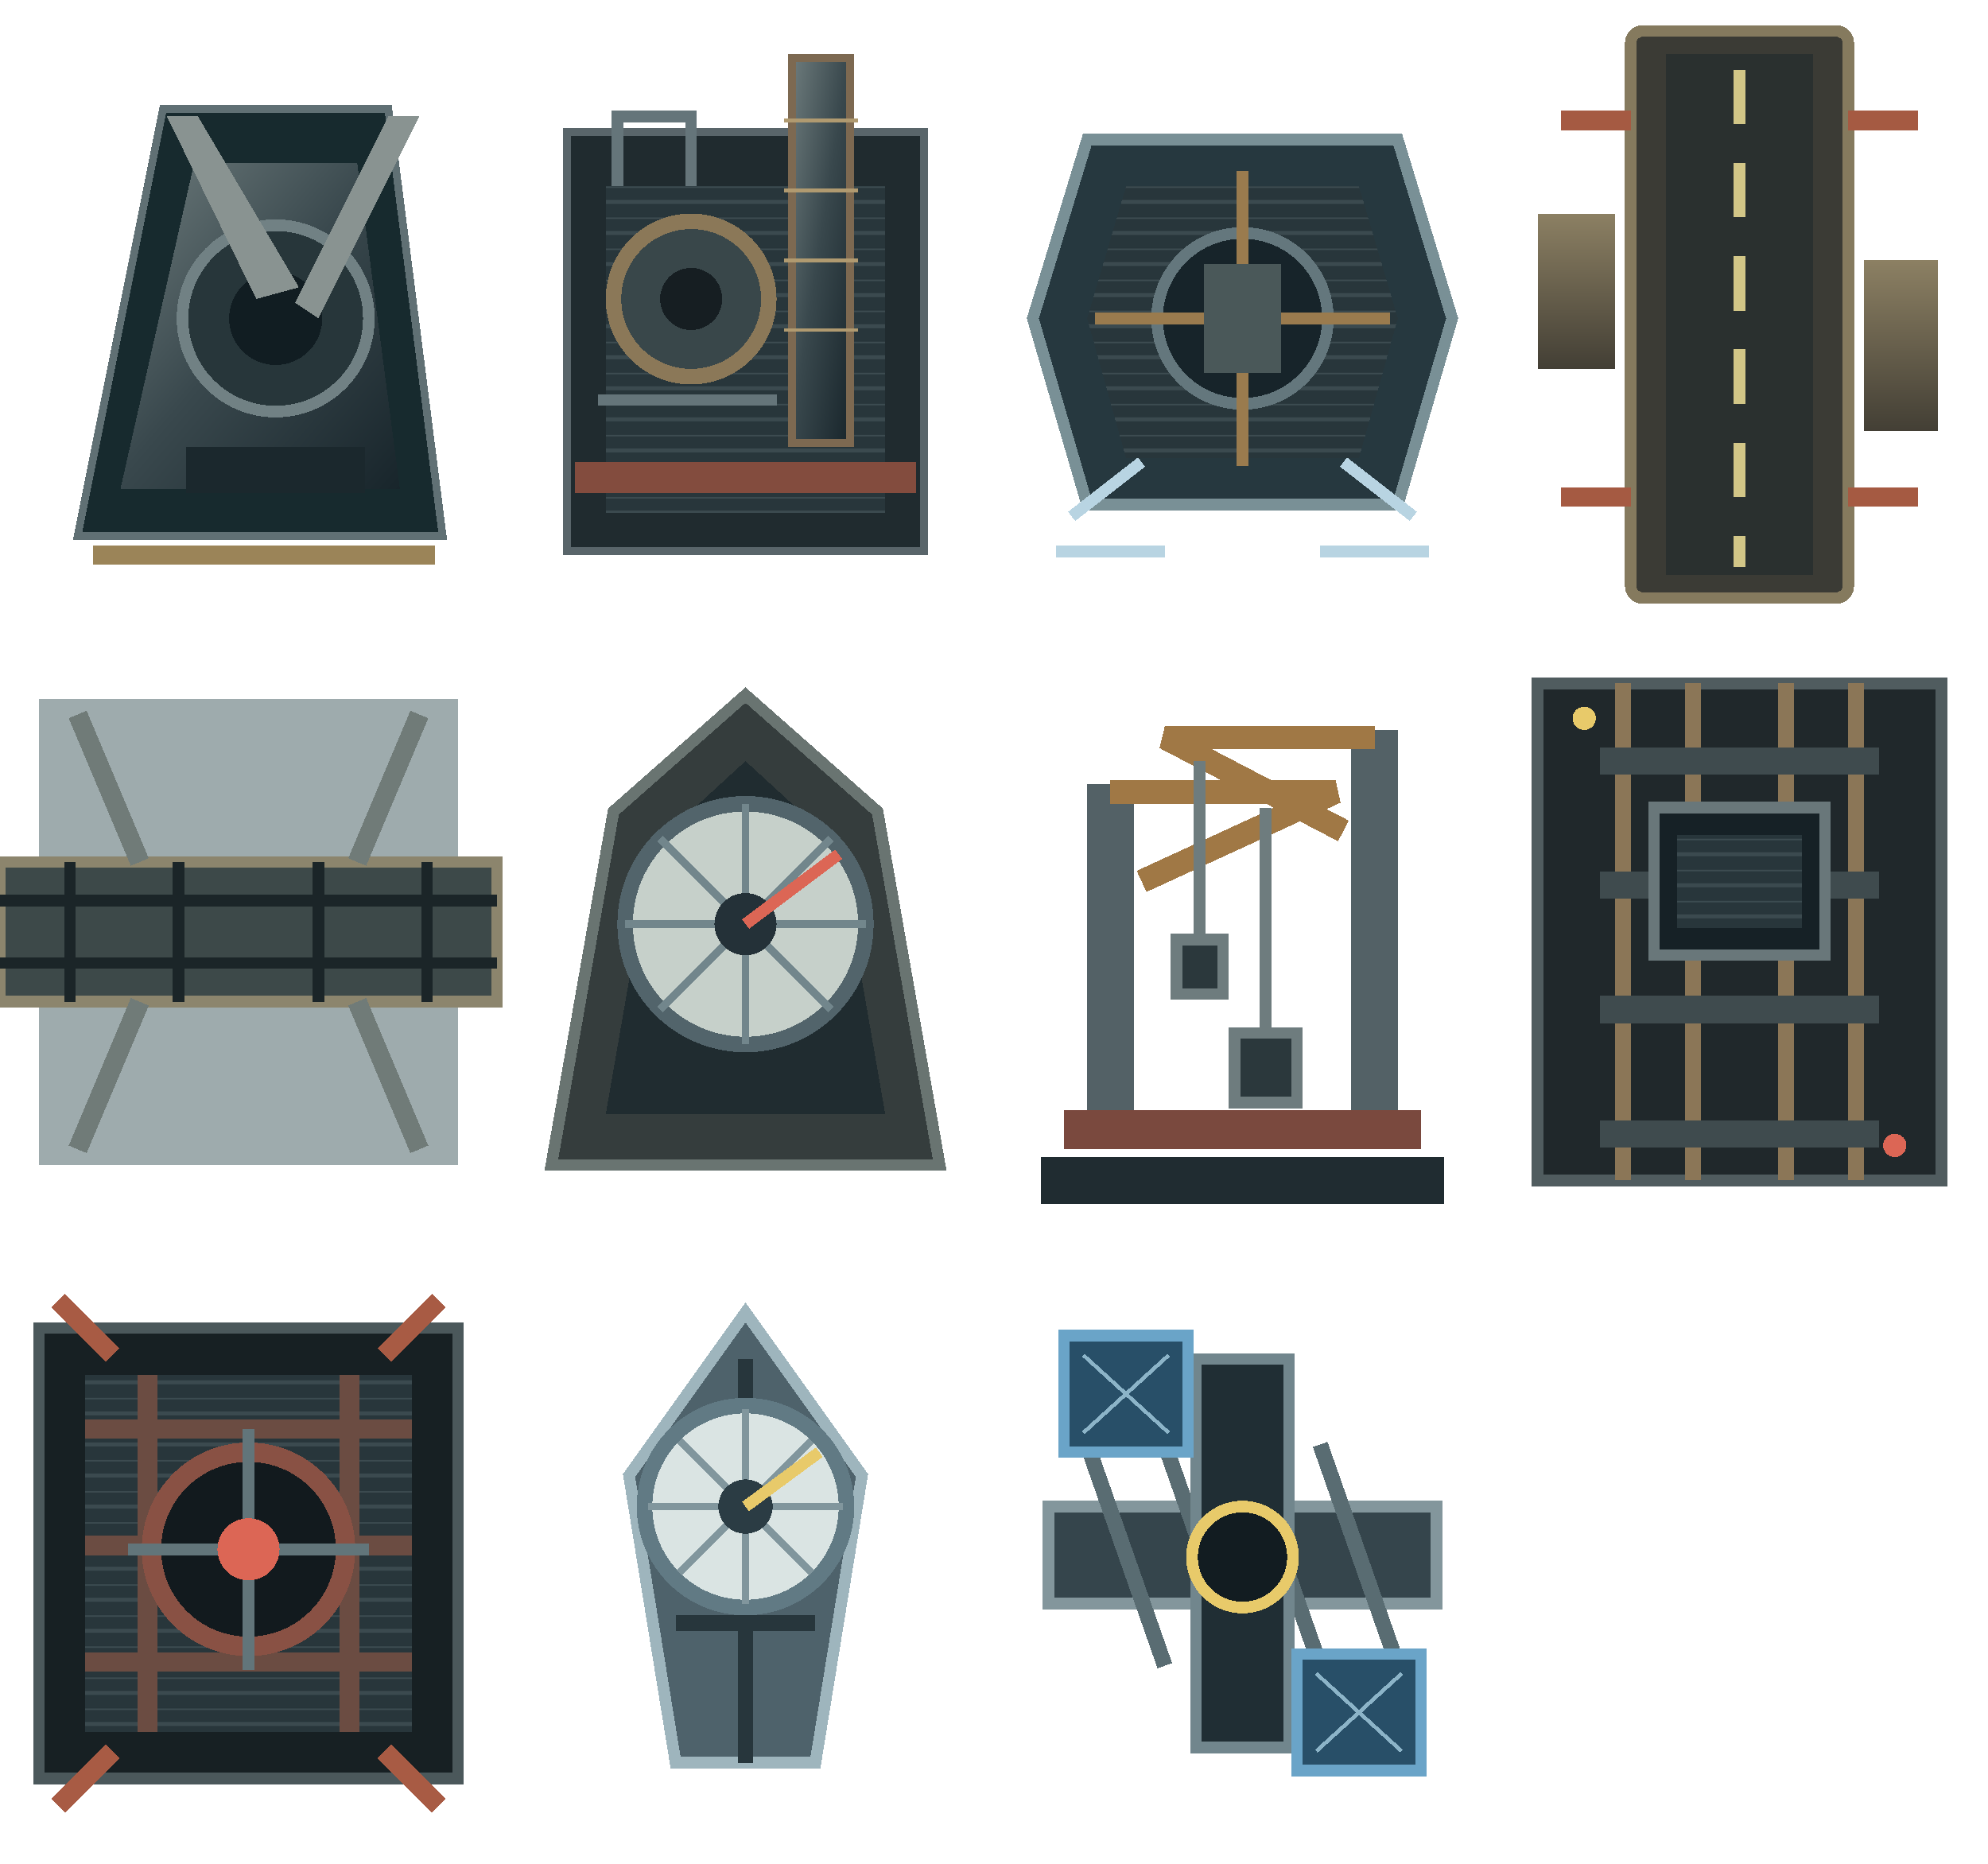
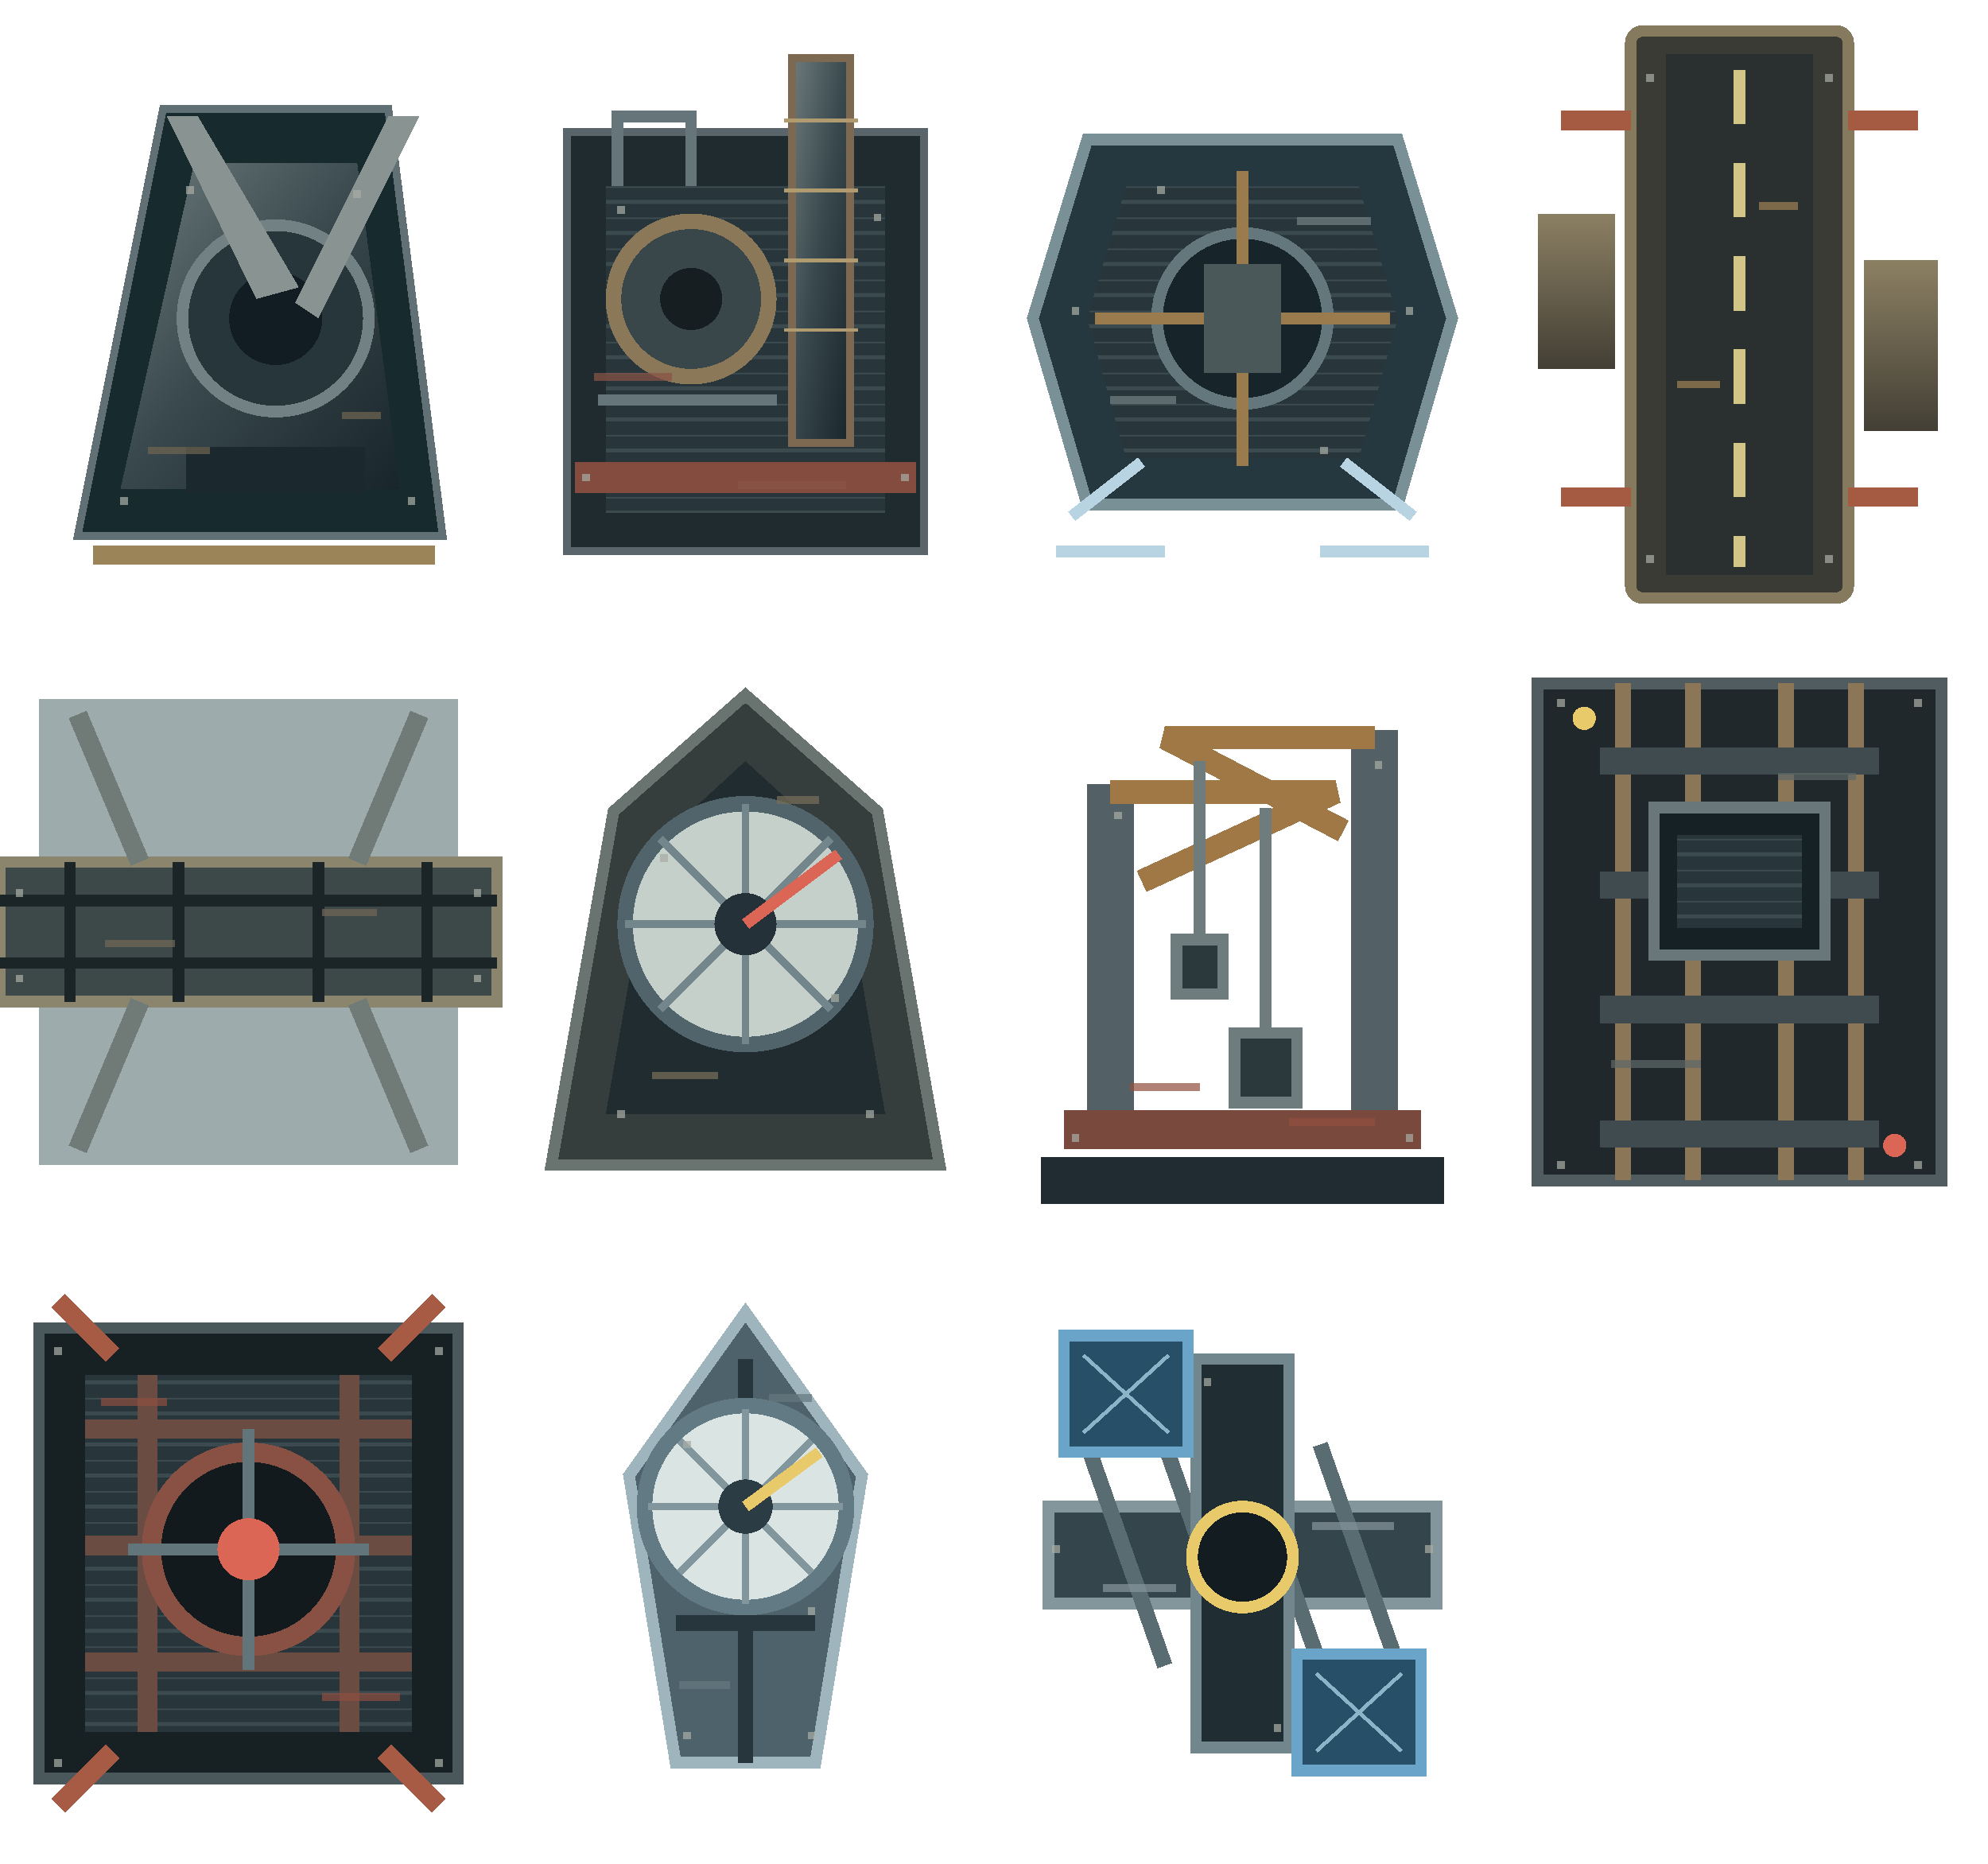
<svg xmlns="http://www.w3.org/2000/svg" width="512" height="480" viewBox="0 0 512 480" shape-rendering="crispEdges">
  <defs>
    <linearGradient id="steel" x1="0" y1="0" x2="1" y2="1">
      <stop stop-color="#6d7b7c" />
      <stop offset=".48" stop-color="#39484d" />
      <stop offset="1" stop-color="#18252b" />
    </linearGradient>
    <linearGradient id="sand" x1="0" y1="0" x2="0" y2="1">
      <stop stop-color="#8c8063" />
      <stop offset="1" stop-color="#433f35" />
    </linearGradient>
    <pattern id="deck" width="8" height="8" patternUnits="userSpaceOnUse">
      <rect width="8" height="8" fill="#28363b" />
      <path d="M0 0h8M0 4h8" stroke="#526268" opacity=".45" />
    </pattern>
  </defs>
  <g transform="translate(0 0)">
    <path d="M20 138L42 28h58l14 110Z" fill="#172a2e" stroke="#607074" stroke-width="2" />
    <path d="M31 126L50 42h42l11 84Z" fill="url(#steel)" />
    <circle cx="71" cy="82" r="24" fill="#27363a" stroke="#718184" stroke-width="3" />
    <circle cx="71" cy="82" r="12" fill="#111d22" />
    <path d="M66 77L43 30h8l26 44ZM76 78l24-48h8L82 82Z" fill="#899391" />
    <rect x="48" y="115" width="46" height="12" fill="#1b282d" />
    <path d="M24 143h88" stroke="#9b8458" stroke-width="5" />
  </g>
  <g transform="translate(128 0)">
    <path d="M18 142V34h92v108Z" fill="#202b2f" stroke="#59656a" stroke-width="2" />
    <path d="M28 132V48h72v84Z" fill="url(#deck)" />
    <circle cx="50" cy="77" r="20" fill="#39474a" stroke="#8b7858" stroke-width="4" />
    <circle cx="50" cy="77" r="8" fill="#161e22" />
    <rect x="76" y="15" width="15" height="99" fill="url(#steel)" stroke="#7d6951" stroke-width="2" />
    <path d="M74 31h19M74 49h19M74 67h19M74 85h19" stroke="#b09a70" />
    <rect x="20" y="119" width="88" height="8" fill="#834c3e" />
    <path d="M31 48v-18h19v18M26 103h46" fill="none" stroke="#65757a" stroke-width="3" />
  </g>
  <g transform="translate(256 0)">
    <path d="M24 36h80l14 46l-14 48H24L10 82Z" fill="#26383f" stroke="#799096" stroke-width="3" />
    <path d="M34 48h60l10 34l-10 36H34L24 82Z" fill="url(#deck)" />
    <circle cx="64" cy="82" r="22" fill="#17242a" stroke="#64777d" stroke-width="3" />
    <path d="M64 44v76M26 82h76" stroke="#9a7b4e" stroke-width="3" />
    <rect x="54" y="68" width="20" height="28" fill="#4a5859" />
    <path d="M20 133l18-14M108 133l-18-14M16 142h28M84 142h28" stroke="#b8d4e2" stroke-width="3" />
  </g>
  <g transform="translate(384 0)">
    <rect x="36" y="8" width="56" height="146" rx="3" fill="#3b3b35" stroke="#857a5e" stroke-width="3" />
    <rect x="45" y="14" width="38" height="134" fill="#2a302f" />
    <path d="M64 18v14M64 42v14M64 66v14M64 90v14M64 114v14M64 138v8" stroke="#d2c687" stroke-width="3" />
    <path d="M18 31h18M92 31h18M18 128h18M92 128h18" stroke="#a55a42" stroke-width="5" />
    <rect x="12" y="55" width="20" height="40" fill="url(#sand)" />
    <rect x="96" y="67" width="19" height="44" fill="url(#sand)" />
  </g>
  <g transform="translate(0 160)">
    <path d="M10 20h108v120H10Z" fill="#19373c" fill-opacity=".42" />
    <path d="M0 62h128v36H0Z" fill="#3d4949" stroke="#8c856d" stroke-width="3" />
    <path d="M0 72h128M0 88h128M18 62v36M46 62v36M82 62v36M110 62v36" stroke="#1b2528" stroke-width="3" />
    <path d="M20 24l16 38M108 24L92 62M20 136l16-38M108 136L92 98" stroke="#707b78" stroke-width="5" />
  </g>
  <g transform="translate(128 160)">
    <path d="M14 140L30 49l34-30l34 30l16 91Z" fill="#353d3d" stroke="#697471" stroke-width="3" />
    <path d="M28 127L40 58l24-22l24 22l12 69Z" fill="#202c30" />
    <circle cx="64" cy="78" r="31" fill="#c6d0ca" stroke="#52646b" stroke-width="4" />
    <path d="M33 78h62M64 47v62M42 56l44 44M86 56l-44 44" stroke="#72868c" stroke-width="2" />
    <circle cx="64" cy="78" r="8" fill="#243138" />
    <path d="M64 78l24-18" stroke="#dc6655" stroke-width="3" />
  </g>
  <g transform="translate(256 160)">
    <path d="M12 138h104v12H12Z" fill="#202c31" />
    <path d="M24 135V42h12v93M92 135V28h12v107" fill="#536166" />
    <path d="M30 44h58L38 67M98 30H44l46 24" fill="none" stroke="#a07845" stroke-width="6" />
    <path d="M70 48v58M62 106h16v18H62ZM53 36v46M47 82h12v14H47Z" stroke="#6e7c7e" stroke-width="3" fill="#2b383c" />
    <rect x="18" y="126" width="92" height="10" fill="#7a493e" />
  </g>
  <g transform="translate(384 160)">
    <rect x="12" y="16" width="104" height="128" fill="#20282b" stroke="#505c5f" stroke-width="3" />
    <path d="M34 16v128M52 16v128M76 16v128M94 16v128" stroke="#8b7657" stroke-width="4" />
    <path d="M28 36h72M28 68h72M28 100h72M28 132h72" stroke="#3f4b4e" stroke-width="7" />
    <rect x="42" y="48" width="44" height="38" fill="#162126" stroke="#69777a" stroke-width="3" />
    <path d="M48 55h32v24H48Z" fill="url(#deck)" />
    <circle cx="24" cy="25" r="3" fill="#e8ca6a" />
    <circle cx="104" cy="135" r="3" fill="#dc6655" />
  </g>
  <g transform="translate(0 320)">
    <path d="M10 22h108v116H10Z" fill="#172023" stroke="#4b585b" stroke-width="3" />
    <path d="M22 34h84v92H22Z" fill="url(#deck)" />
    <path d="M22 48h84M22 78h84M22 108h84M38 34v92M90 34v92" stroke="#6b4c42" stroke-width="5" />
    <circle cx="64" cy="79" r="25" fill="#121a1e" stroke="#895144" stroke-width="5" />
    <path d="M64 48v62M33 79h62" stroke="#62757a" stroke-width="3" />
    <circle cx="64" cy="79" r="8" fill="#dc6655" />
    <path d="M15 15l14 14M113 15L99 29M15 145l14-14M113 145l-14-14" stroke="#a85b44" stroke-width="5" />
  </g>
  <g transform="translate(128 320)">
    <path d="M64 18l30 42l-12 74H46L34 60Z" fill="#4e626b" stroke="#9eb5bd" stroke-width="3" />
    <path d="M64 30v104M42 63h44M46 98h36" stroke="#27363c" stroke-width="4" />
    <circle cx="64" cy="68" r="26" fill="#dae4e3" stroke="#617a84" stroke-width="4" />
    <path d="M39 68h50M64 43v50M47 51l34 34M81 51L47 85" stroke="#81969d" stroke-width="2" />
    <circle cx="64" cy="68" r="7" fill="#2b3c44" />
    <path d="M64 68l19-14" stroke="#e8ca6a" stroke-width="3" />
  </g>
  <g transform="translate(256 320)">
    <path d="M14 68h100v25H14Z" fill="#35454c" stroke="#83969c" stroke-width="3" />
    <path d="M24 52l20 57M44 52l20 57M64 52l20 57M84 52l20 57" stroke="#596c72" stroke-width="4" />
    <rect x="52" y="30" width="24" height="100" fill="#202e34" stroke="#71868d" stroke-width="3" />
    <path d="M18 24h32v30H18ZM78 106h32v30H78Z" fill="#284f68" stroke="#6aa4c8" stroke-width="3" />
    <path d="M23 29l22 20M45 29L23 49M83 111l22 20M105 111l-22 20" stroke="#8cb4c8" />
    <circle cx="64" cy="81" r="13" fill="#121c21" stroke="#e8ca6a" stroke-width="3" />
  </g>
+   <g fill="#a7aca3" opacity=".72">
+     <g transform="translate(0 0)">
+       <rect x="31" y="128" width="2" height="2" />
+       <rect x="105" y="128" width="2" height="2" />
+       <rect x="48" y="48" width="2" height="2" />
+       <rect x="91" y="49" width="2" height="2" />
+       <path d="M38 115h16v2H38ZM88 106h10v2H88Z" fill="#6f6450" />
+     </g>
+     <g transform="translate(128 0)">
+       <rect x="22" y="122" width="2" height="2" />
+       <rect x="104" y="122" width="2" height="2" />
+       <rect x="31" y="53" width="2" height="2" />
+       <rect x="97" y="55" width="2" height="2" />
+       <path d="M25 96h20v2H25ZM62 124h28v2H62Z" fill="#895345" />
+     </g>
+     <g transform="translate(256 0)">
+       <rect x="20" y="79" width="2" height="2" />
+       <rect x="106" y="79" width="2" height="2" />
+       <rect x="42" y="48" width="2" height="2" />
+       <rect x="84" y="115" width="2" height="2" />
+       <path d="M30 102h17v2H30ZM78 56h19v2H78Z" fill="#718082" />
+     </g>
+     <g transform="translate(384 0)">
+       <rect x="40" y="19" width="2" height="2" />
+       <rect x="86" y="19" width="2" height="2" />
+       <rect x="40" y="143" width="2" height="2" />
+       <rect x="86" y="143" width="2" height="2" />
+       <path d="M48 98h11v2H48ZM69 52h10v2H69Z" fill="#9b8054" />
+     </g>
+     <g transform="translate(0 160)">
+       <rect x="4" y="69" width="2" height="2" />
+       <rect x="122" y="69" width="2" height="2" />
+       <rect x="4" y="91" width="2" height="2" />
+       <rect x="122" y="91" width="2" height="2" />
+       <path d="M27 82h18v2H27ZM83 74h14v2H83Z" fill="#706654" />
+     </g>
+     <g transform="translate(128 160)">
+       <rect x="31" y="126" width="2" height="2" />
+       <rect x="95" y="126" width="2" height="2" />
+       <rect x="42" y="60" width="2" height="2" />
+       <rect x="86" y="96" width="2" height="2" />
+       <path d="M40 116h17v2H40ZM72 45h11v2H72Z" fill="#776d59" />
+     </g>
+     <g transform="translate(256 160)">
+       <rect x="20" y="132" width="2" height="2" />
+       <rect x="106" y="132" width="2" height="2" />
+       <rect x="31" y="49" width="2" height="2" />
+       <rect x="98" y="36" width="2" height="2" />
+       <path d="M35 119h18v2H35ZM76 128h22v2H76Z" fill="#92513f" />
+     </g>
+     <g transform="translate(384 160)">
+       <rect x="17" y="20" width="2" height="2" />
+       <rect x="109" y="20" width="2" height="2" />
+       <rect x="17" y="139" width="2" height="2" />
+       <rect x="109" y="139" width="2" height="2" />
+       <path d="M31 113h23v2H31ZM74 39h20v2H74Z" fill="#5d6868" />
+     </g>
+     <g transform="translate(0 320)">
+       <rect x="14" y="27" width="2" height="2" />
+       <rect x="112" y="27" width="2" height="2" />
+       <rect x="14" y="133" width="2" height="2" />
+       <rect x="112" y="133" width="2" height="2" />
+       <path d="M26 40h17v2H26ZM83 116h20v2H83Z" fill="#8c4e40" />
+     </g>
+     <g transform="translate(128 320)">
+       <rect x="48" y="126" width="2" height="2" />
+       <rect x="80" y="126" width="2" height="2" />
+       <rect x="48" y="51" width="2" height="2" />
+       <rect x="80" y="94" width="2" height="2" />
+       <path d="M47 113h13v2H47ZM70 39h11v2H70Z" fill="#65787e" />
+     </g>
+     <g transform="translate(256 320)">
+       <rect x="15" y="78" width="2" height="2" />
+       <rect x="111" y="78" width="2" height="2" />
+       <rect x="54" y="35" width="2" height="2" />
+       <rect x="72" y="124" width="2" height="2" />
+       <path d="M28 88h19v2H28ZM82 72h21v2H82Z" fill="#83949a" />
+     </g>
+   </g>
</svg>
